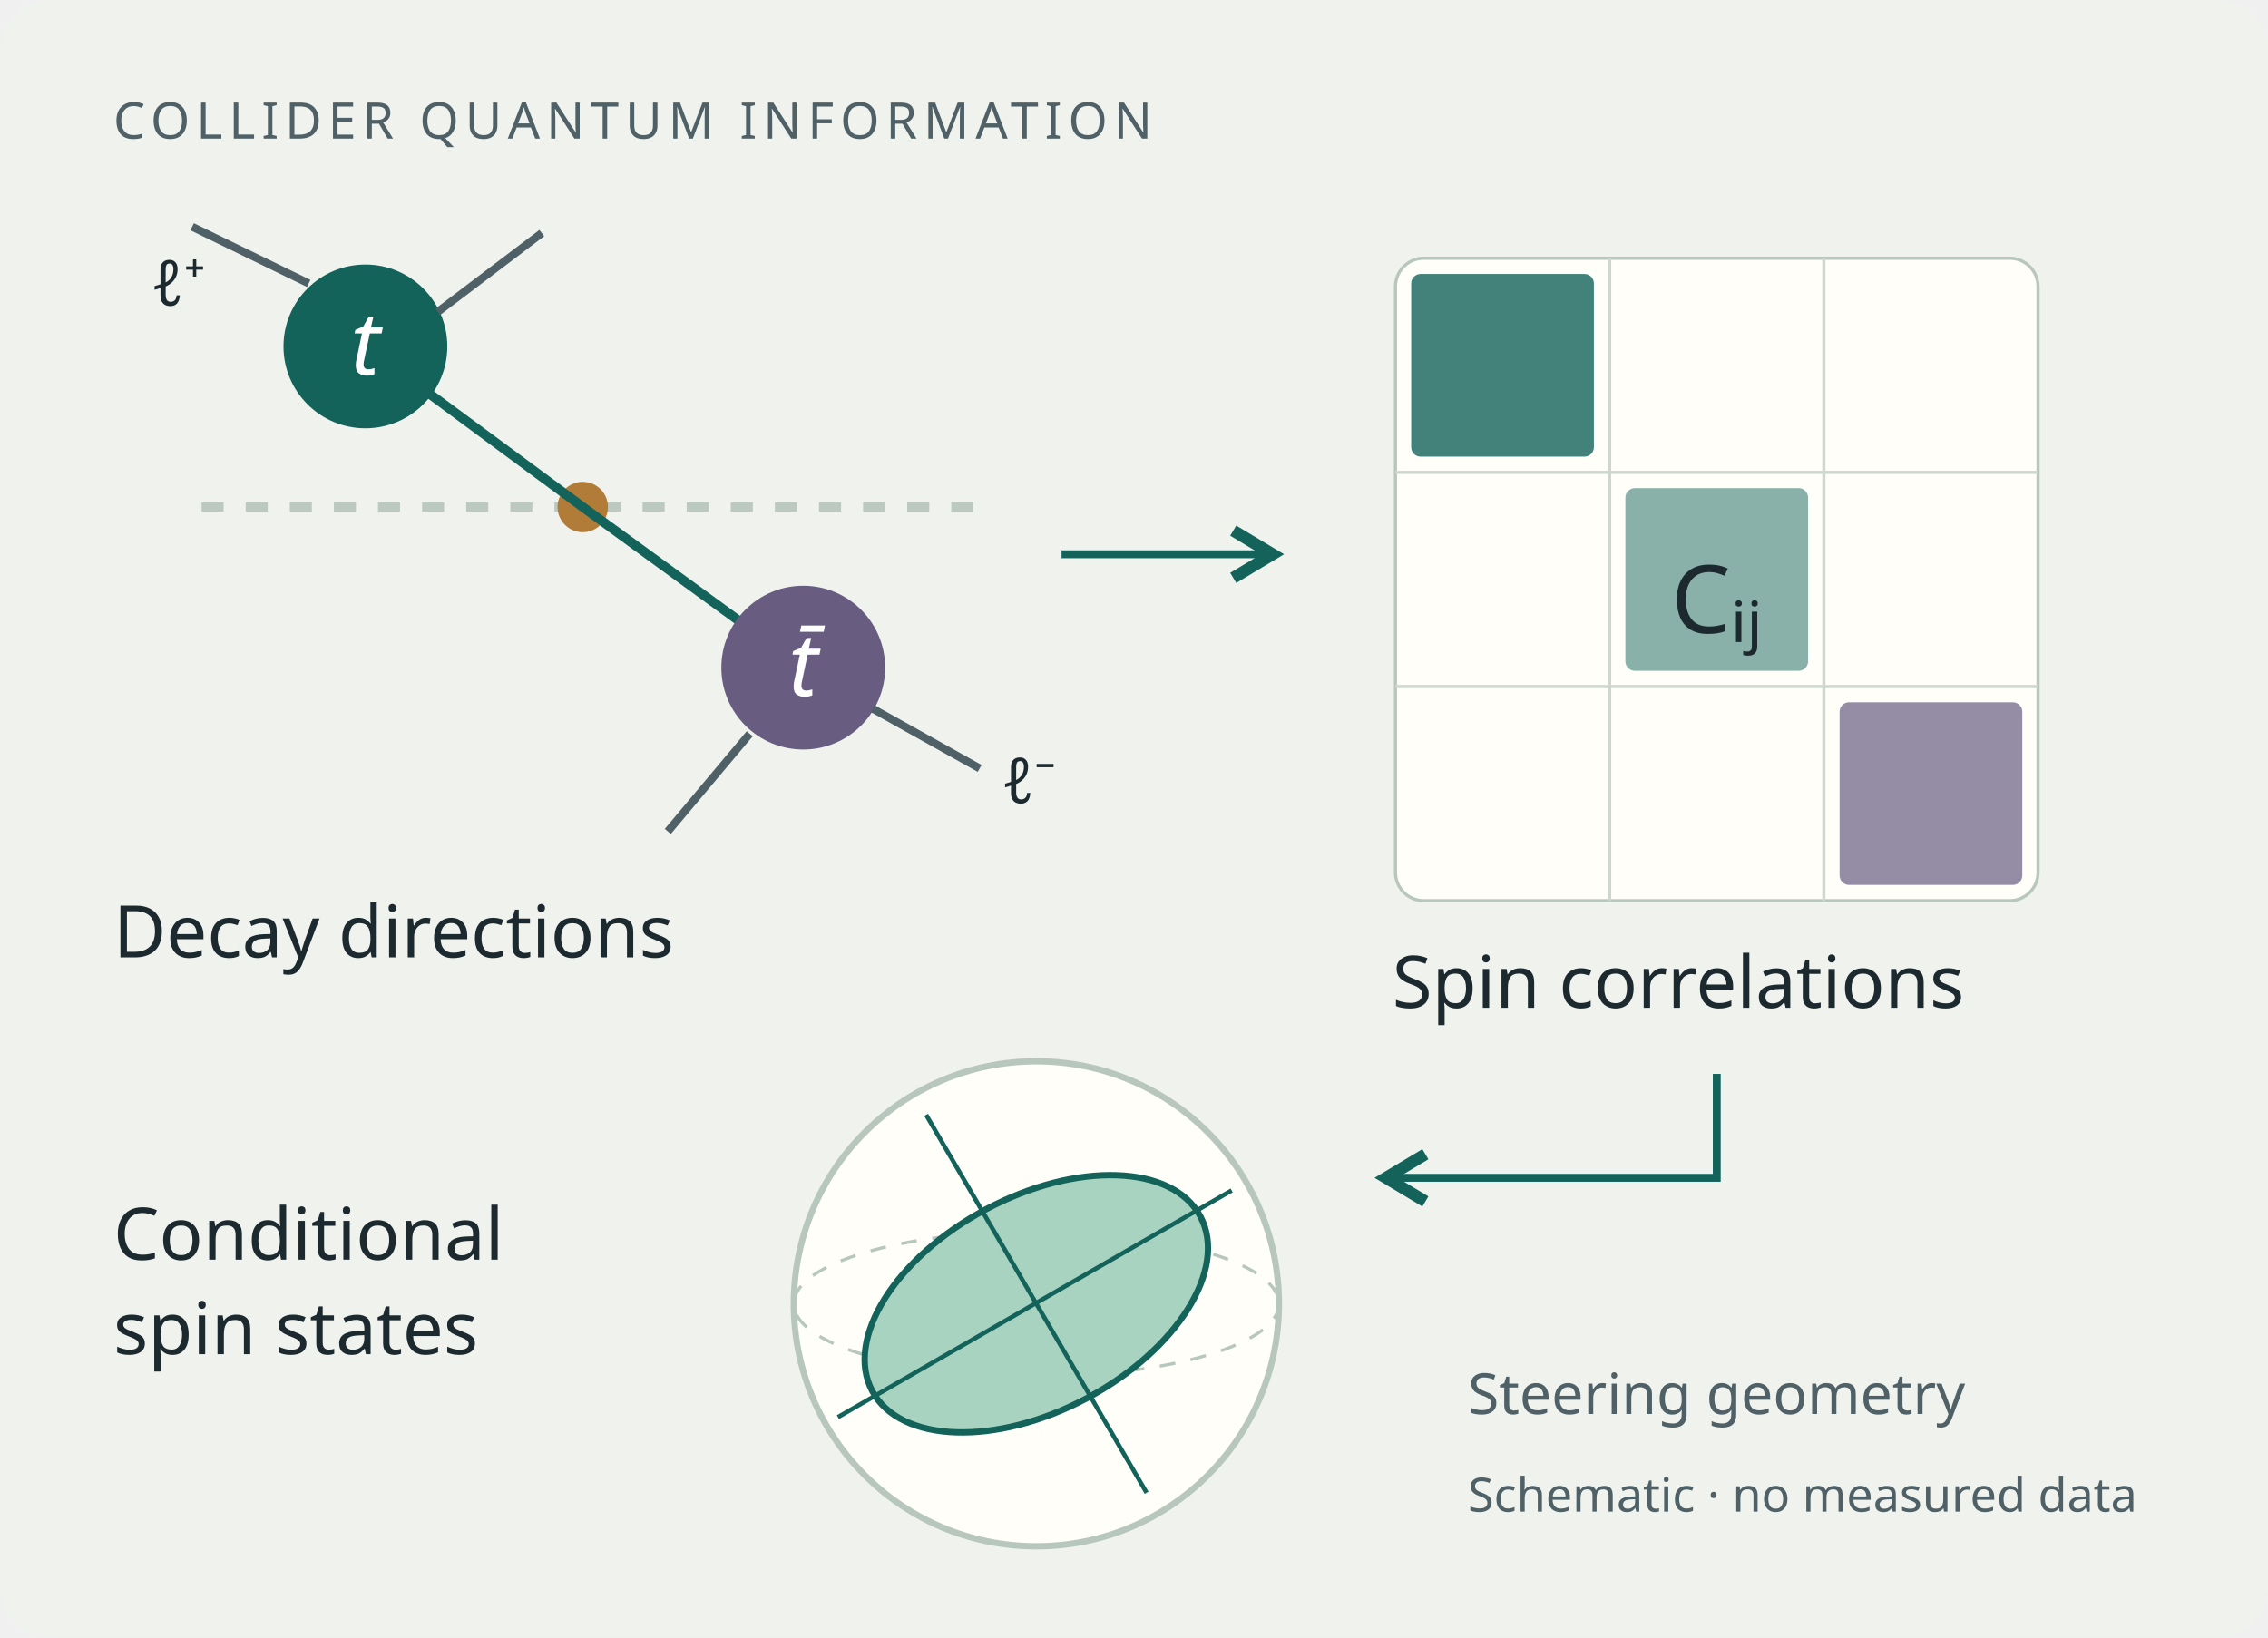
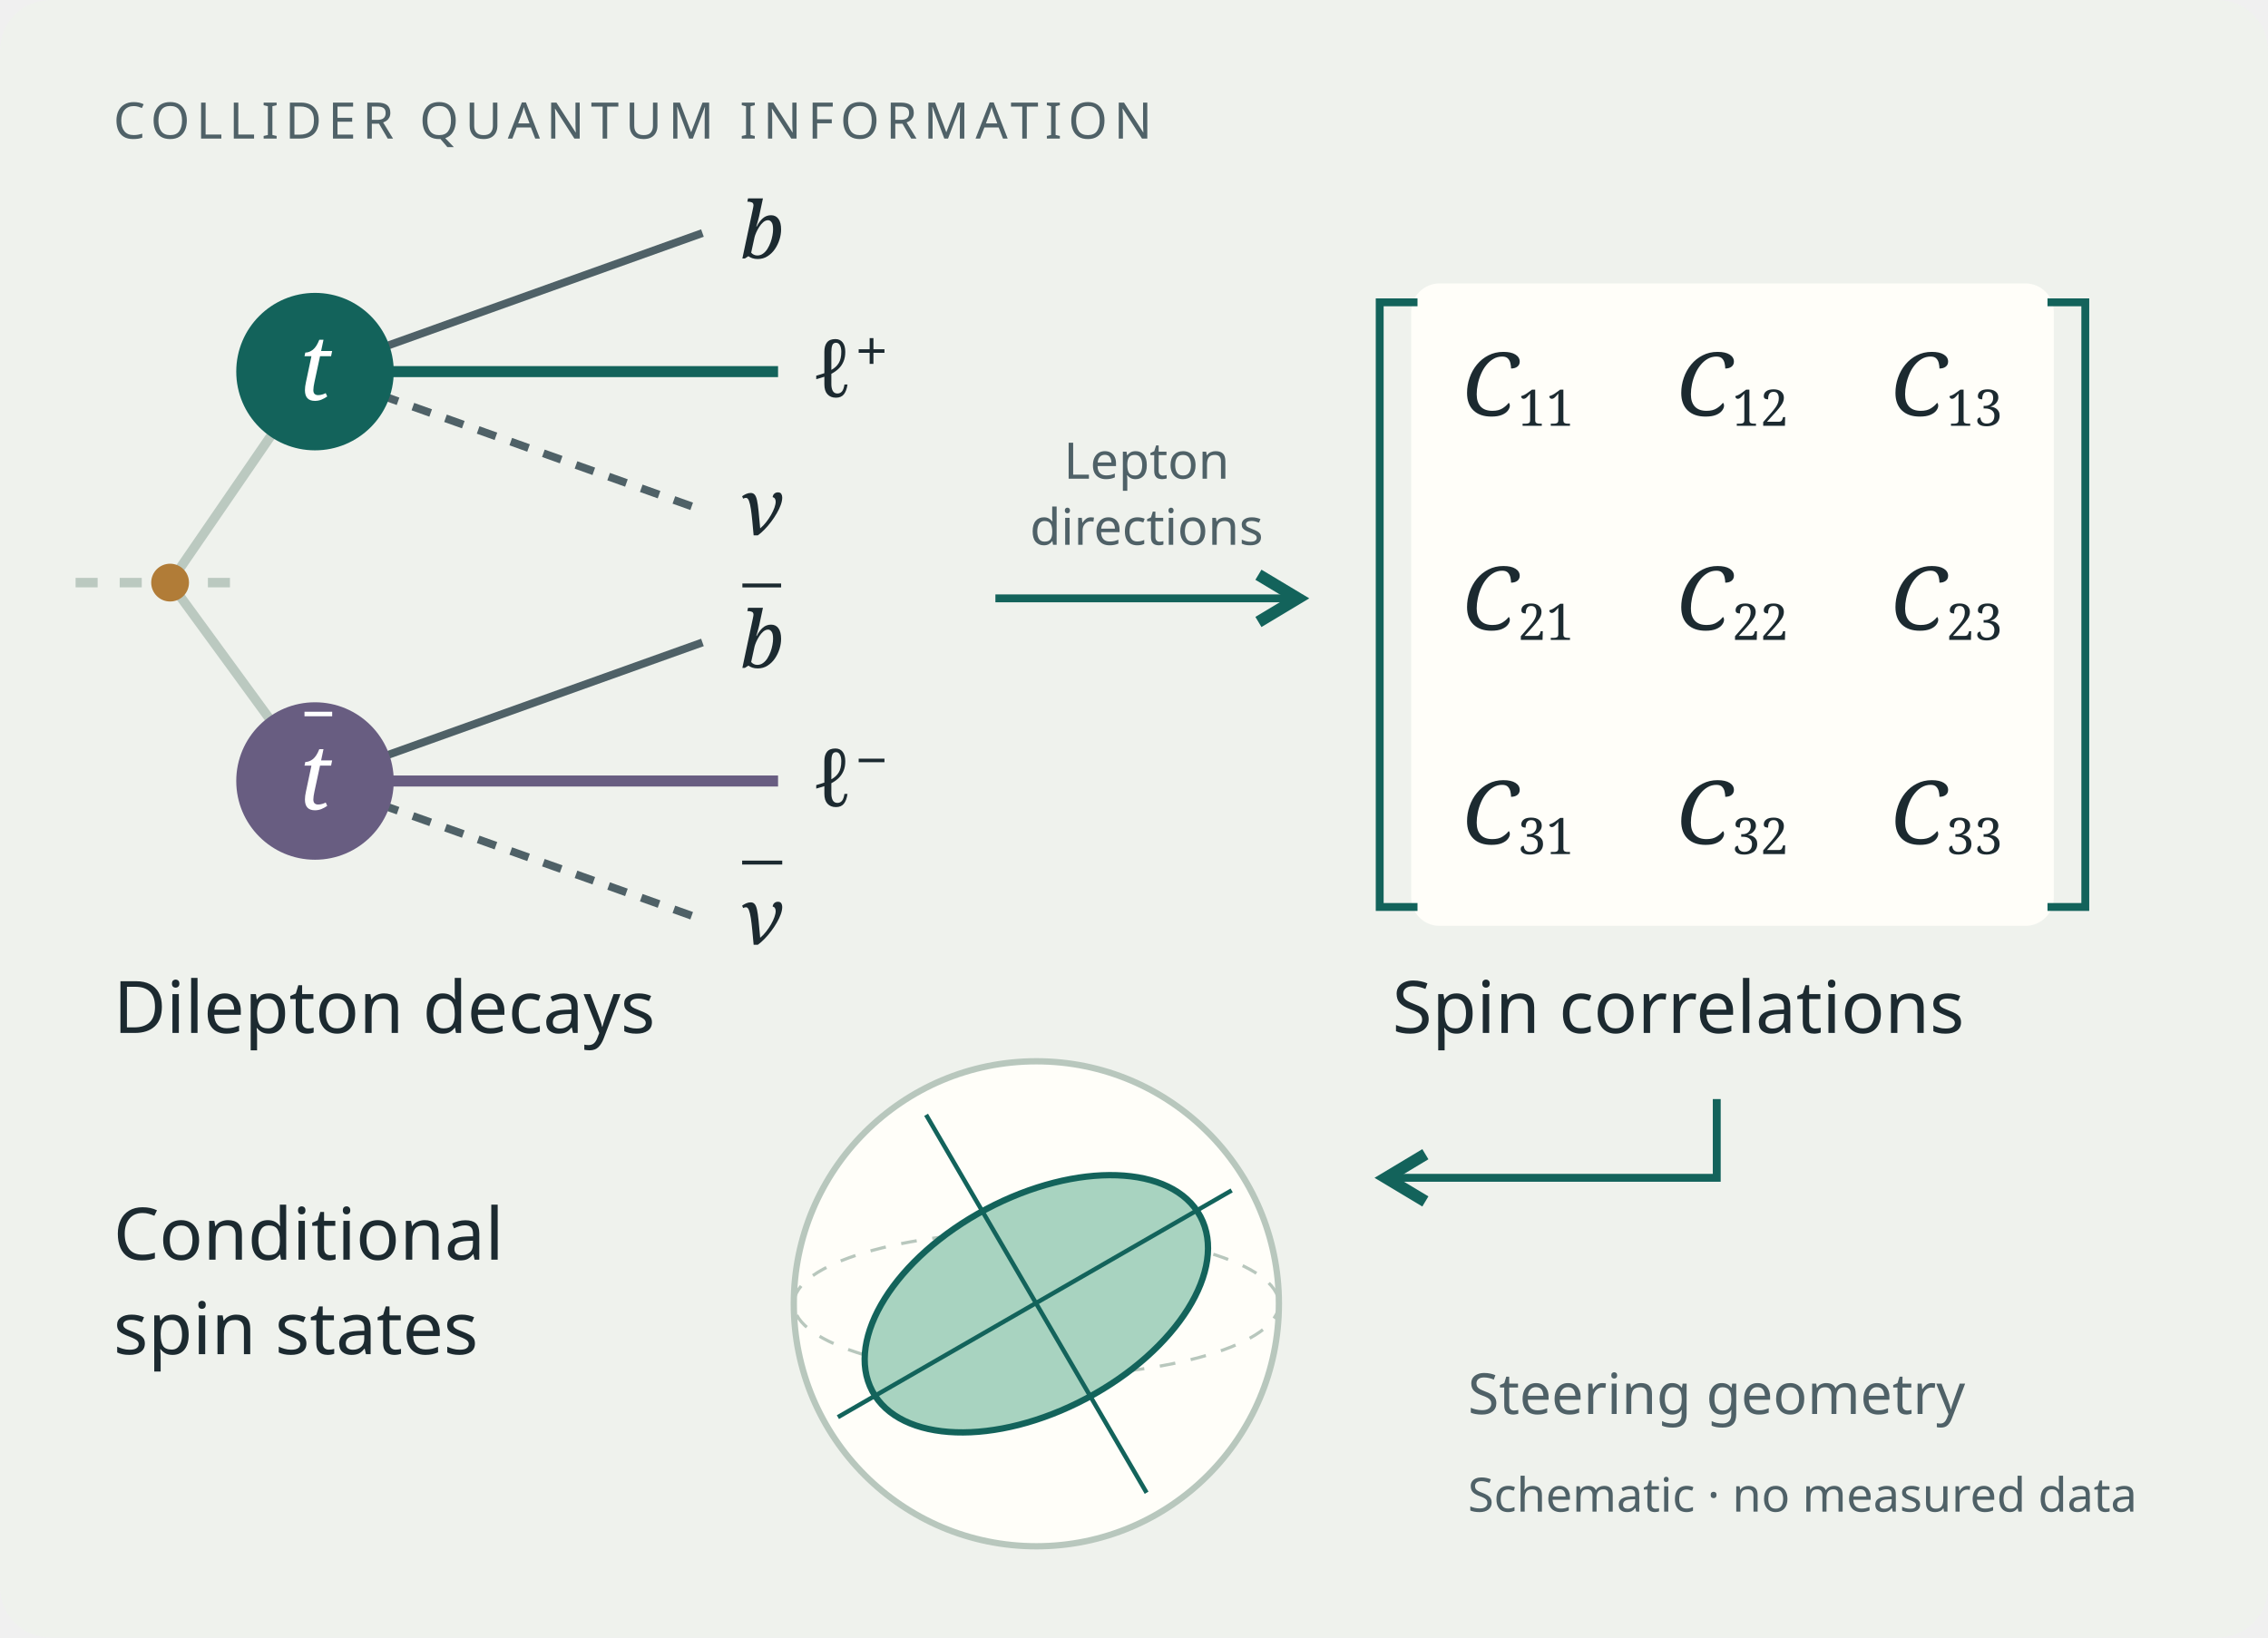
<svg xmlns="http://www.w3.org/2000/svg" role="img" aria-labelledby="title desc" viewBox="0 0 720 520">
  <defs>
    <marker id="arrow" markerWidth="8" markerHeight="8" refX="6" refY="4" orient="auto">
-       <path d="M1 1 L6 4 L1 7" fill="none" stroke="#13635b" stroke-width="1.5" />
+       <path d="M1 1L6 4L1 7" fill="none" stroke="#13635b" stroke-width="1.5" />
    </marker>
  </defs>
  <rect width="720" height="520" rx="16" fill="#eff2ed" />
  <g font-family="system-ui, sans-serif" fill="#1c2a30">
    <text x="36" y="44" font-size="16" letter-spacing="2" fill="#4f6167">COLLIDER QUANTUM INFORMATION</text>
-     <path d="M64 161H309" stroke="#bbc9c0" stroke-width="3" stroke-dasharray="7 7" />
-     <circle cx="185" cy="161" r="8" fill="#b17c37" />
-     <path d="M185 161L116 110M185 161L255 212" stroke="#13635b" stroke-width="3" />
-     <circle cx="116" cy="110" r="26" fill="#13635b" />
-     <circle cx="255" cy="212" r="26" fill="#685d81" />
-     <text x="116" y="119" fill="white" text-anchor="middle" font-size="28" font-style="italic">t</text>
-     <text x="255" y="221" fill="white" text-anchor="middle" font-size="28" font-style="italic">t̄</text>
-     <path d="M98 90L61 72M139 99L172 74M238 233L212 264M277 225L311 244" stroke="#4f6167" stroke-width="2.5" />
-     <text x="48" y="97" font-size="20">ℓ⁺</text>
-     <text x="318" y="255" font-size="20">ℓ⁻</text>
-     <text x="36" y="304" font-size="23">Decay directions</text>
-     <path d="M337 176H404" stroke="#13635b" stroke-width="2.5" marker-end="url(#arrow)" />
-     <g transform="translate(443 82)">
-       <rect width="204" height="204" rx="9" fill="#fffef9" stroke="#b8c7bd" />
-       <path d="M68 0V204M136 0V204M0 68H204M0 136H204" stroke="#cdd7cf" />
-       <rect x="5" y="5" width="58" height="58" rx="3" fill="#13635b" opacity="0.8" />
-       <rect x="73" y="73" width="58" height="58" rx="3" fill="#13635b" opacity="0.5" />
-       <rect x="141" y="141" width="58" height="58" rx="3" fill="#685d81" opacity="0.7" />
-       <text x="102" y="119" text-anchor="middle" font-size="30">Cᵢⱼ</text>
+     <path d="M24 185H80" stroke="#bbc9c0" stroke-width="3" stroke-dasharray="7 7" />
+     <path d="M54 185L100 118M54 185L100 248" fill="none" stroke="#bbc9c0" stroke-width="3" />
+     <circle cx="54" cy="185" r="6" fill="#b17c37" />
+     <g id="top-decay" transform="translate(0 -10)">
+       <path d="M100 128L223 84" fill="none" stroke="#4f6167" stroke-width="2.5" />
+       <path d="M100 128H247" fill="none" stroke="#13635b" stroke-width="3.5" />
+       <path d="M100 128L223 172" fill="none" stroke="#4f6167" stroke-width="2.5" stroke-dasharray="6 5" />
+       <circle cx="100" cy="128" r="25" fill="#13635b" />
+       <text x="100" y="137" text-anchor="middle" font-family="Georgia, serif" font-size="29" font-style="italic" fill="#ffffff">t</text>
+       <g font-family="Georgia, serif" font-size="25" font-style="italic">
+         <text x="235" y="92">b</text>
+         <text x="258" y="136">ℓ⁺</text>
+         <text x="235" y="180">ν</text>
+       </g>
    </g>
-     <text x="442" y="320" font-size="23">Spin correlations</text>
-     <path d="M545 341V374H440" fill="none" stroke="#13635b" stroke-width="2.5" marker-end="url(#arrow)" />
+     <g id="antitop-decay" transform="translate(0 6)">
+       <path d="M100 242L223 198" fill="none" stroke="#4f6167" stroke-width="2.5" />
+       <path d="M100 242H247" fill="none" stroke="#685d81" stroke-width="3.5" />
+       <path d="M100 242L223 286" fill="none" stroke="#4f6167" stroke-width="2.5" stroke-dasharray="6 5" />
+       <circle cx="100" cy="242" r="25" fill="#685d81" />
+       <text x="100" y="251" text-anchor="middle" font-family="Georgia, serif" font-size="29" font-style="italic" fill="#ffffff">
+         <tspan text-decoration="overline">t</tspan>
+       </text>
+       <g font-family="Georgia, serif" font-size="25" font-style="italic">
+         <text x="235" y="206">
+           <tspan text-decoration="overline">b</tspan>
+         </text>
+         <text x="258" y="250">ℓ⁻</text>
+         <text x="235" y="294">
+           <tspan text-decoration="overline">ν</tspan>
+         </text>
+       </g>
+     </g>
+     <text x="36" y="328" font-size="23">Dilepton decays</text>
+     <text x="364" y="152" text-anchor="middle" font-size="16" fill="#4f6167">Lepton</text>
+     <text x="364" y="173" text-anchor="middle" font-size="16" fill="#4f6167">directions</text>
+     <path d="M316 190H412" stroke="#13635b" stroke-width="2.5" marker-end="url(#arrow)" />
+     <rect x="448" y="90" width="204" height="204" rx="9" fill="#fffef9" />
+     <path d="M450 96H438V288H450M650 96H662V288H650" fill="none" stroke="#13635b" stroke-width="2.5" />
+     <g font-family="Georgia, serif" font-size="28" font-style="italic" text-anchor="middle">
+       <text x="482" y="132">C<tspan baseline-shift="sub" font-size="16" font-style="normal">11</tspan>
+       </text>
+       <text x="550" y="132">C<tspan baseline-shift="sub" font-size="16" font-style="normal">12</tspan>
+       </text>
+       <text x="618" y="132">C<tspan baseline-shift="sub" font-size="16" font-style="normal">13</tspan>
+       </text>
+       <text x="482" y="200">C<tspan baseline-shift="sub" font-size="16" font-style="normal">21</tspan>
+       </text>
+       <text x="550" y="200">C<tspan baseline-shift="sub" font-size="16" font-style="normal">22</tspan>
+       </text>
+       <text x="618" y="200">C<tspan baseline-shift="sub" font-size="16" font-style="normal">23</tspan>
+       </text>
+       <text x="482" y="268">C<tspan baseline-shift="sub" font-size="16" font-style="normal">31</tspan>
+       </text>
+       <text x="550" y="268">C<tspan baseline-shift="sub" font-size="16" font-style="normal">32</tspan>
+       </text>
+       <text x="618" y="268">C<tspan baseline-shift="sub" font-size="16" font-style="normal">33</tspan>
+       </text>
+     </g>
+     <text x="442" y="328" font-size="23">Spin correlations</text>
+     <path d="M545 349V374H440" fill="none" stroke="#13635b" stroke-width="2.5" marker-end="url(#arrow)" />
    <circle cx="329" cy="414" r="77" fill="#fffef9" stroke="#b8c7bd" stroke-width="2" />
    <ellipse cx="329" cy="414" rx="77" ry="23" fill="none" stroke="#b8c7bd" stroke-dasharray="5 5" />
    <ellipse cx="329" cy="414" rx="59" ry="34" transform="rotate(-28 329 414)" fill="#a8d3c0" stroke="#13635b" stroke-width="2" />
    <path d="M266 450L391 378M294 354L364 474" stroke="#13635b" stroke-width="1.4" />
    <text x="36" y="400" font-size="23">Conditional</text>
    <text x="36" y="430" font-size="23">spin states</text>
    <text x="466" y="449" font-size="18" fill="#4f6167">Steering geometry</text>
    <text x="466" y="480" font-size="15" fill="#4f6167">Schematic · no measured data</text>
  </g>
</svg>
